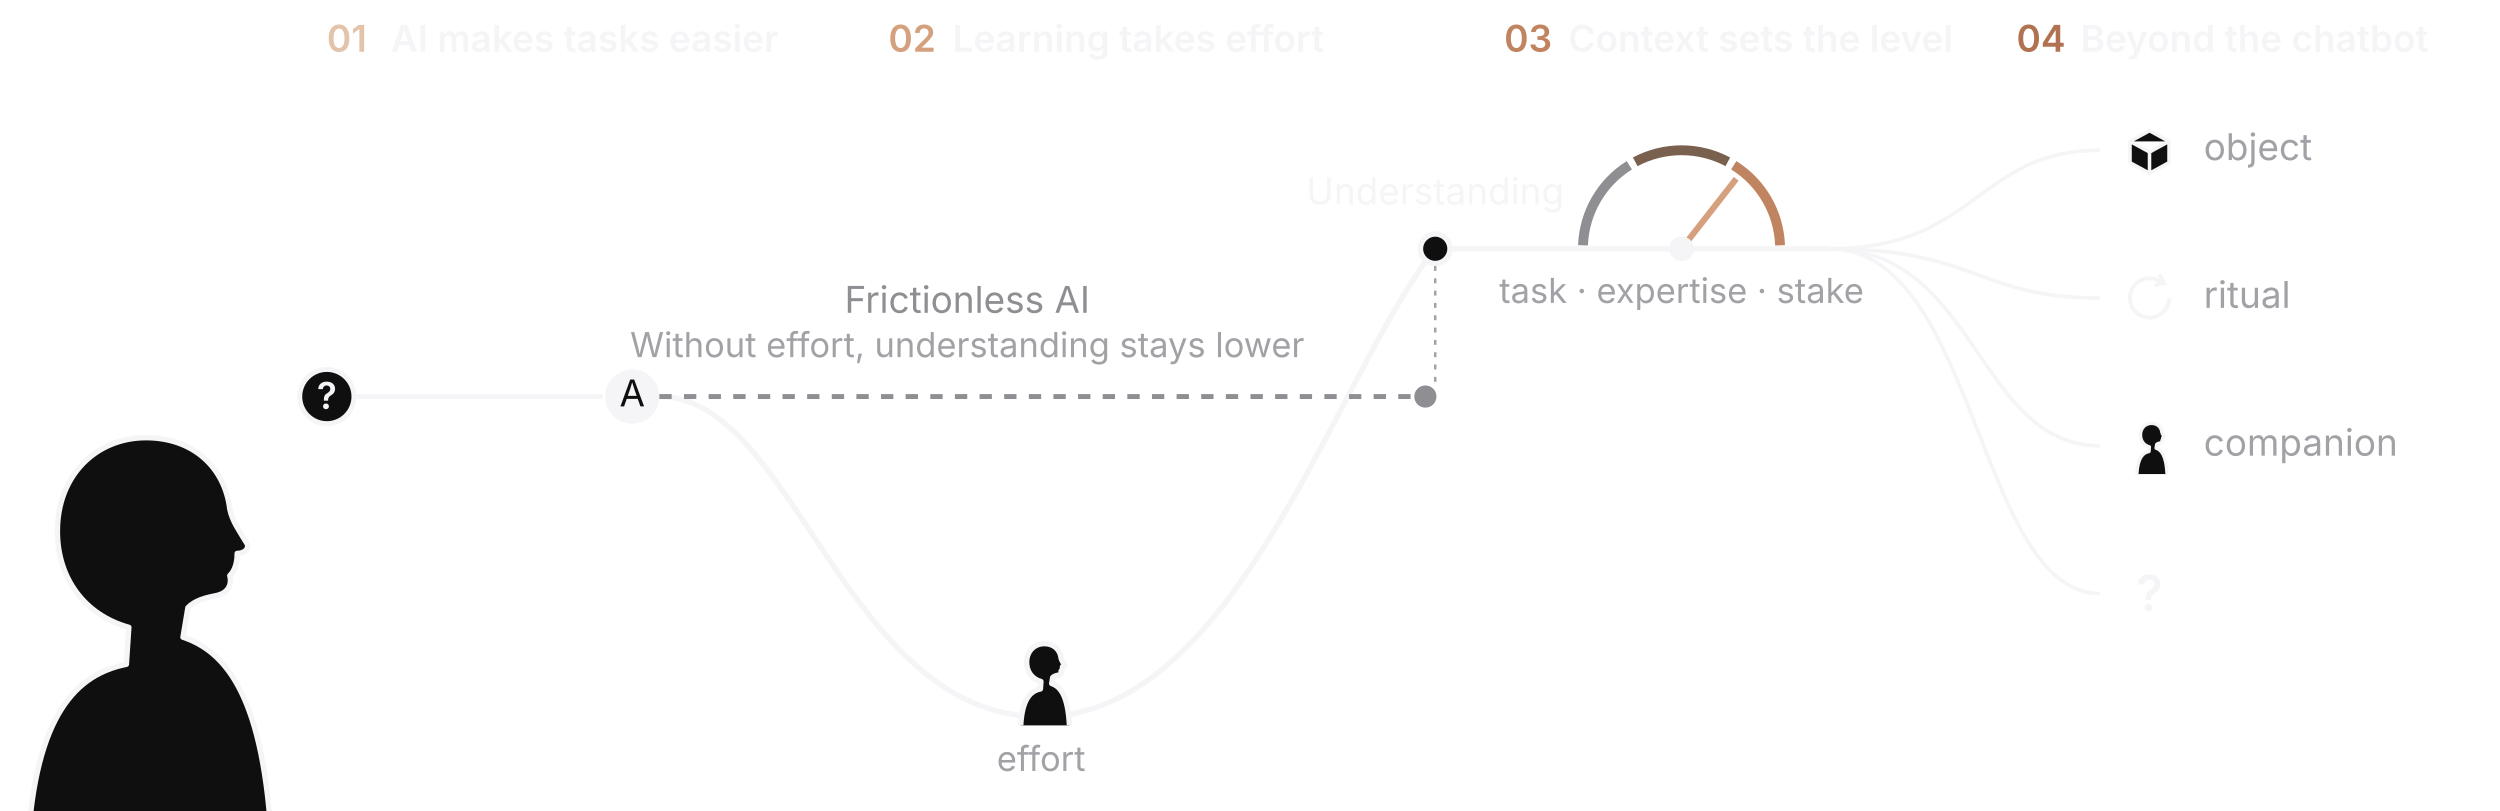
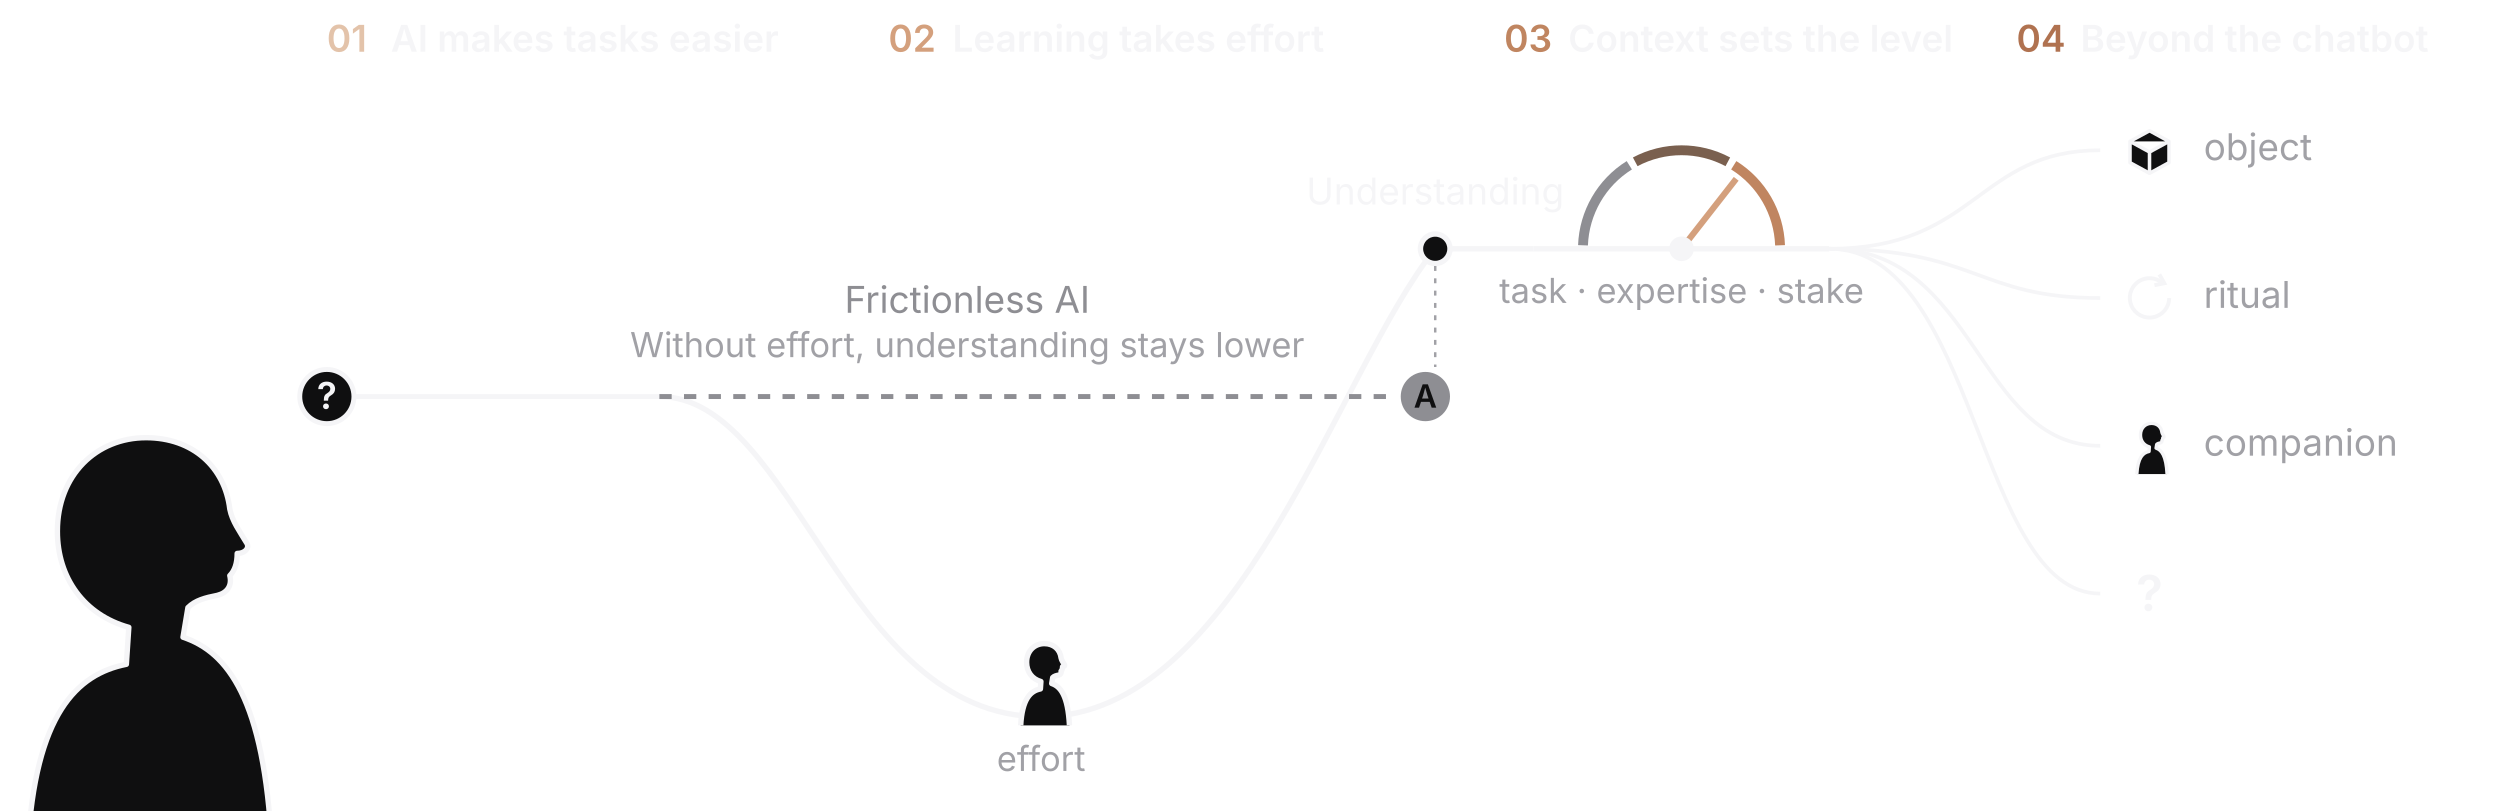
<svg xmlns="http://www.w3.org/2000/svg" fill="#f5f5f7" viewBox="17.3 9 1015 329" font-family="-apple-system, BlinkMacSystemFont, 'SF Pro Text', 'Helvetica Neue', Inter, Arial, sans-serif">
  <defs>
    <path id="pf" d="M70 470 C76 362 110 330 150 322 L152 292 C116 282 94 252 94 214 C94 168 126 138 166 138 C204 138 230 162 234 196 C236 206 242 214 248 224 C250 228 246 232 240 232 C240 240 238 246 234 250 C236 258 232 264 224 266 C214 268 206 270 200 276 L196 300 C232 312 262 350 268 470" />
  </defs>
  <g transform="translate(-6.4 117.7) scale(0.5)">
    <use href="#pf" fill="#0f0f10" stroke="#f5f5f7" stroke-width="4.4" stroke-linejoin="round" />
  </g>
  <circle cx="150" cy="170" r="11" fill="#0f0f10" stroke="#f5f5f7" stroke-width="2" />
  <text x="150" y="175" text-anchor="middle" font-size="15" font-weight="600">?</text>
-   <line x1="161" y1="170" x2="262" y2="170" stroke="#f5f5f7" stroke-width="2" />
-   <circle cx="274" cy="170" r="11" fill="#f5f5f7" />
-   <text x="274" y="174" text-anchor="middle" font-size="15" fill="#0f0f10">A</text>
+   <line x1="161" y1="170" x2="285" y2="170" stroke="#f5f5f7" stroke-width="2" />
  <path d="M285 170 C340 170, 360 300, 440 300 S 560 160, 600 110" fill="none" stroke="#f5f5f7" stroke-width="2.2" />
-   <line x1="285" y1="170" x2="590" y2="170" stroke="#8e8e93" stroke-width="2" stroke-dasharray="5 5" />
-   <circle cx="596" cy="170" r="4.5" fill="#8e8e93" />
+   <line x1="285" y1="170" x2="584" y2="170" stroke="#8e8e93" stroke-width="2" stroke-dasharray="5 5" />
+   <circle cx="596" cy="170" r="10" fill="#8e8e93" />
+   <text x="596" y="174.5" text-anchor="middle" font-size="13" font-weight="600" fill="#0f0f10">A</text>
  <text x="410" y="136" text-anchor="middle" font-size="15" fill="#8e8e93">Frictionless AI</text>
  <text x="410" y="154" text-anchor="middle" font-size="14" fill="#a1a1a6">Without effort, understanding stays lower</text>
  <circle cx="600" cy="110" r="6" fill="#0f0f10" stroke="#f5f5f7" stroke-width="2.2" />
  <text x="600" y="92" text-anchor="middle" font-size="15" fill="#f5f5f7">Understanding</text>
  <g transform="translate(424.7 256.5) scale(0.1)">
    <use href="#pf" fill="#0f0f10" stroke="#f5f5f7" stroke-width="22.1" stroke-linejoin="round" />
  </g>
  <text x="440" y="322" text-anchor="middle" font-size="14" fill="#a1a1a6">effort</text>
-   <line x1="600" y1="117" x2="600" y2="164" stroke="#a1a1a6" stroke-width="1" stroke-dasharray="2 3" />
+   <line x1="600" y1="117" x2="600" y2="158" stroke="#a1a1a6" stroke-width="1" stroke-dasharray="2 3" />
  <line x1="606" y1="110" x2="640" y2="110" stroke="#f5f5f7" stroke-width="2.2" />
  <line x1="640" y1="110" x2="760" y2="110" stroke="#f5f5f7" stroke-width="2.2" />
  <path d="M660 108.6 A40 40 0 0 1 678.8 76.1" fill="none" stroke="#8e8e93" stroke-width="4" />
  <path d="M681.2 74.7 A40 40 0 0 1 718.8 74.7" fill="none" stroke="#7a604f" stroke-width="4" />
  <path d="M721.2 76.1 A40 40 0 0 1 740 108.6" fill="none" stroke="#c08560" stroke-width="4" />
  <line x1="700" y1="110" x2="722.2" y2="81.6" stroke="#d4a07d" stroke-width="2.5" />
  <circle cx="700" cy="110" r="5" fill="#f5f5f7" />
  <text x="700" y="132" text-anchor="middle" font-size="14" fill="#a1a1a6">task · expertise · stake</text>
  <path d="M760 110 C820 110, 820 70, 870 70" fill="none" stroke="#f5f5f7" stroke-width="1.5" />
  <g transform="translate(890 70) scale(0.72)">
    <path d="M-11 -5 l11 -6 l11 6 v12 l-11 6 l-11 -6z M-11 -5 l11 6 l11 -6 M0 1 v12" fill="#0f0f10" stroke="#f5f5f7" stroke-width="2" stroke-linejoin="round" />
  </g>
  <text x="912" y="74" font-size="15" fill="#a1a1a6">object</text>
  <path d="M760 110 C820 110, 820 130, 870 130" fill="none" stroke="#f5f5f7" stroke-width="1.5" />
  <g transform="translate(890 130) scale(0.8)">
    <path d="M10 0 a10 10 0 1 1 -3.3 -7.5" fill="none" stroke="#f5f5f7" stroke-width="2" />
    <path d="M5 -12 l2.5 4.5 l-5 1" fill="none" stroke="#f5f5f7" stroke-width="2" />
  </g>
  <text x="912" y="134" font-size="15" fill="#a1a1a6">ritual</text>
  <path d="M760 110 C820 110, 820 190, 870 190" fill="none" stroke="#f5f5f7" stroke-width="1.5" />
  <g transform="translate(890 190) scale(0.62)">
    <g transform="translate(-15.3 -28.5) scale(0.1)">
      <use href="#pf" fill="#0f0f10" stroke="#f5f5f7" stroke-width="22.1" stroke-linejoin="round" />
    </g>
  </g>
  <text x="912" y="194" font-size="15" fill="#a1a1a6">companion</text>
  <path d="M760 110 C820 110, 820 250, 870 250" fill="none" stroke="#f5f5f7" stroke-width="1.5" />
  <g transform="translate(890 250)">
    <text y="7" text-anchor="middle" font-size="20" font-weight="600" fill="#f5f5f7">?</text>
  </g>
  <text x="150" y="30" font-size="15" font-weight="600" fill="#e3c3aa">01</text>
  <text x="176" y="30" font-size="15" font-weight="600">AI makes tasks easier</text>
  <text x="378" y="30" font-size="15" font-weight="600" fill="#d4a07d">02</text>
  <text x="404" y="30" font-size="15" font-weight="600">Learning takes effort</text>
  <text x="628" y="30" font-size="15" font-weight="600" fill="#c08560">03</text>
  <text x="654" y="30" font-size="15" font-weight="600">Context sets the level</text>
  <text x="836" y="30" font-size="15" font-weight="600" fill="#b07250">04</text>
  <text x="862" y="30" font-size="15" font-weight="600">Beyond the chatbot</text>
</svg>
